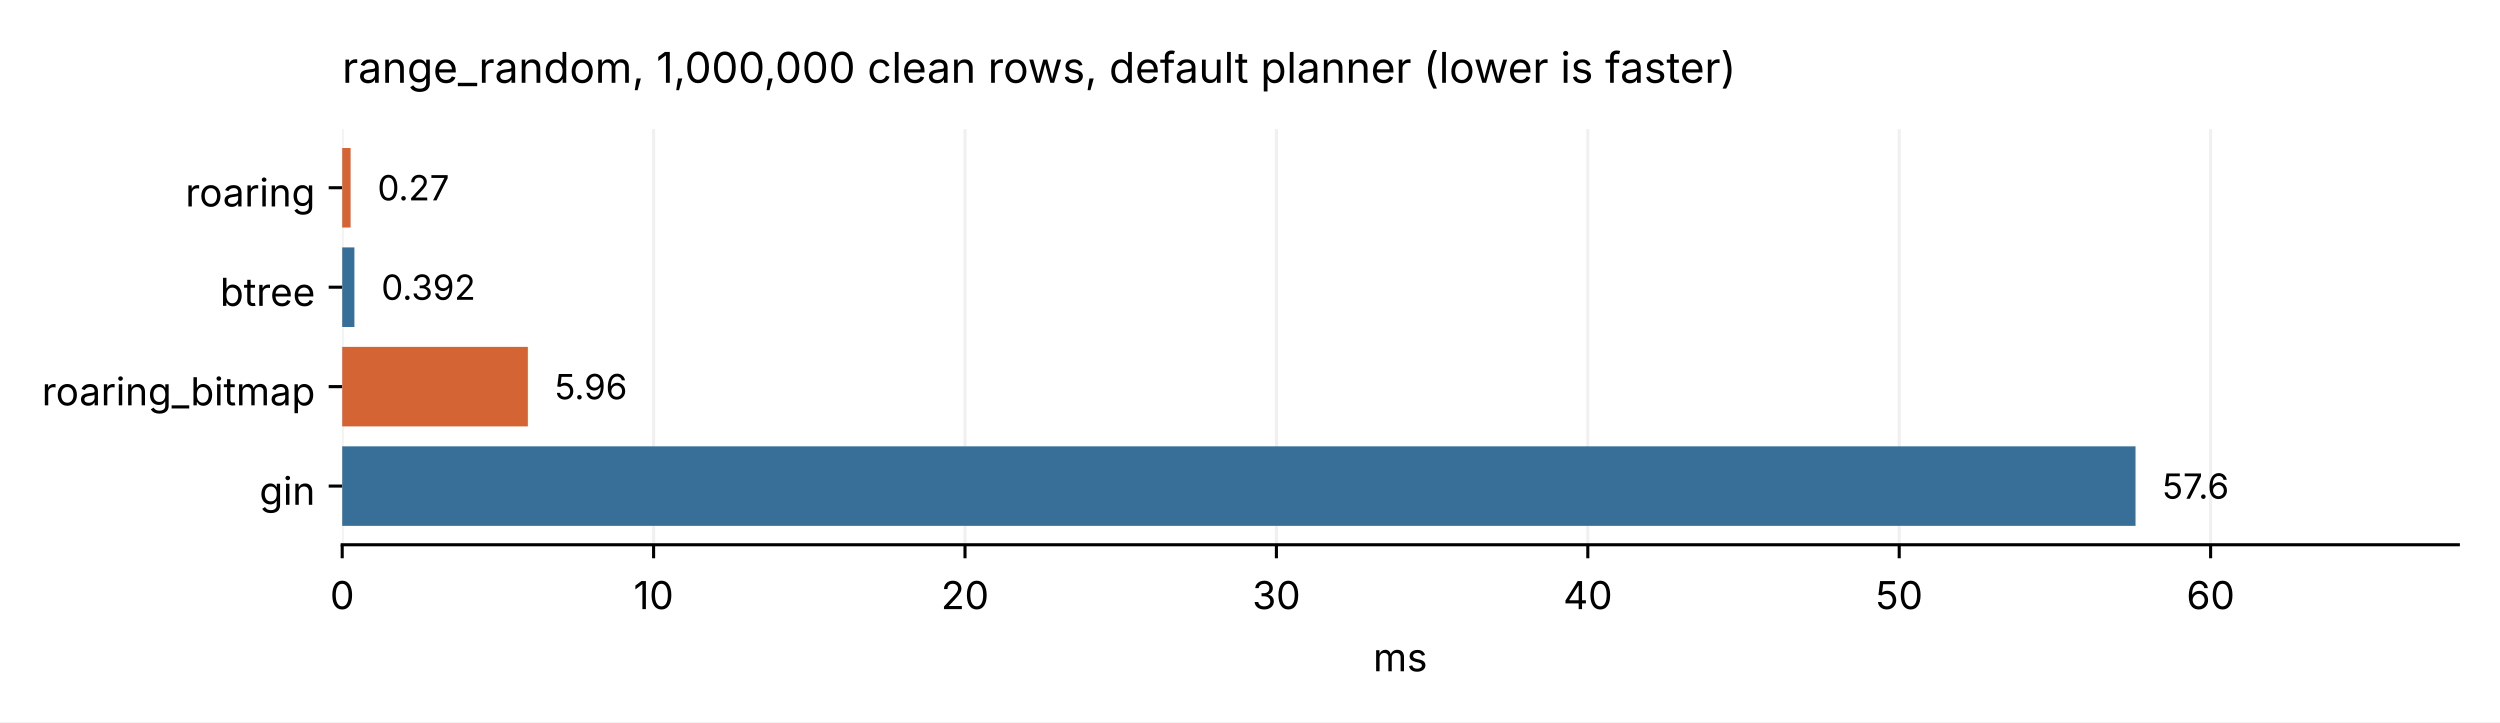
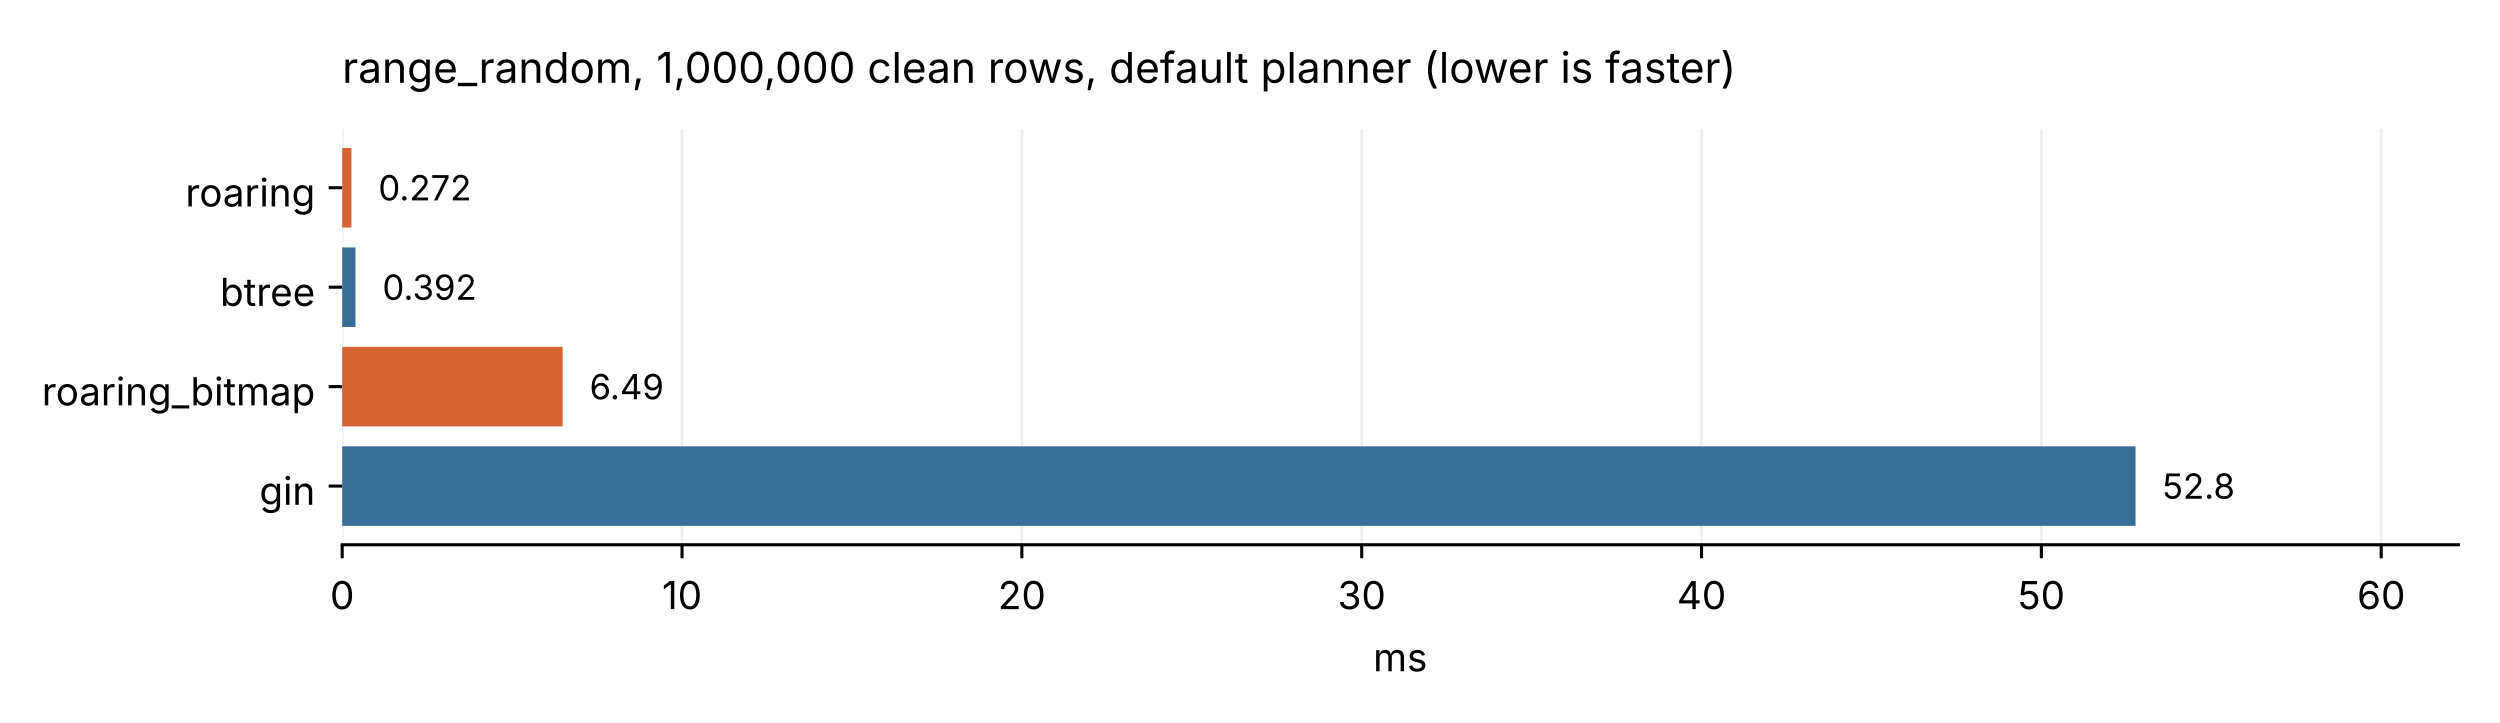
<svg xmlns="http://www.w3.org/2000/svg" xmlns:xlink="http://www.w3.org/1999/xlink" width="648pt" height="187.2pt" viewBox="0 0 648 187.2" version="1.1">
  <defs>
    <style type="text/css">*{stroke-linejoin: round; stroke-linecap: butt}</style>
  </defs>
  <g id="figure_1">
    <g id="patch_1">
      <path d="M 0 187.2  L 648 187.2  L 648 0  L 0 0  z " style="fill: #ffffff" />
    </g>
    <g id="axes_1">
      <g id="patch_2">
        <path d="M 88.698 141.201  L 637.2 141.201  L 637.2 33.456  L 88.698 33.456  z " style="fill: #ffffff" />
      </g>
      <g id="matplotlib.axis_1">
        <g id="xtick_1">
          <g id="line2d_1">
            <path d="M 88.698 141.201  L 88.698 33.456  " clip-path="url(#p7ad9705e81)" style="fill: none; stroke: #b0b0b0; stroke-opacity: 0.18; stroke-width: 0.8; stroke-linecap: square" />
          </g>
          <g id="line2d_2">
            <defs>
              <path id="me4f77a1013" d="M 0 0  L 0 3.5  " style="stroke: #000000; stroke-width: 0.8" />
            </defs>
            <g>
              <use xlink:href="#me4f77a1013" x="88.698" y="141.201" style="stroke: #000000; stroke-width: 0.8" />
            </g>
          </g>
          <g id="text_1">
            <text style="font-size: 10px; font-family: 'Inter', 'DejaVu Sans', 'Bitstream Vera Sans', 'Computer Modern Sans Serif', 'Lucida Grande', 'Verdana', 'Geneva', 'Lucid', 'Arial', 'Helvetica', 'Avant Garde', sans-serif; text-anchor: middle" x="88.698" y="157.888" transform="rotate(-0 88.6975 157.8883)">0</text>
          </g>
        </g>
        <g id="xtick_2">
          <g id="line2d_3">
-             <path d="M 169.413 141.201  L 169.413 33.456  " clip-path="url(#p7ad9705e81)" style="fill: none; stroke: #b0b0b0; stroke-opacity: 0.18; stroke-width: 0.8; stroke-linecap: square" />
+             <path d="M 176.782 141.201  L 176.782 33.456  " clip-path="url(#p7ad9705e81)" style="fill: none; stroke: #b0b0b0; stroke-opacity: 0.18; stroke-width: 0.8; stroke-linecap: square" />
          </g>
          <g id="line2d_4">
            <g>
-               <use xlink:href="#me4f77a1013" x="169.413" y="141.201" style="stroke: #000000; stroke-width: 0.8" />
+               <use xlink:href="#me4f77a1013" x="176.782" y="141.201" style="stroke: #000000; stroke-width: 0.8" />
            </g>
          </g>
          <g id="text_2">
-             <text style="font-size: 10px; font-family: 'Inter', 'DejaVu Sans', 'Bitstream Vera Sans', 'Computer Modern Sans Serif', 'Lucida Grande', 'Verdana', 'Geneva', 'Lucid', 'Arial', 'Helvetica', 'Avant Garde', sans-serif; text-anchor: middle" x="169.413" y="157.888" transform="rotate(-0 169.413 157.8883)">10</text>
+             <text style="font-size: 10px; font-family: 'Inter', 'DejaVu Sans', 'Bitstream Vera Sans', 'Computer Modern Sans Serif', 'Lucida Grande', 'Verdana', 'Geneva', 'Lucid', 'Arial', 'Helvetica', 'Avant Garde', sans-serif; text-anchor: middle" x="176.782" y="157.888" transform="rotate(-0 176.7824 157.8883)">10</text>
          </g>
        </g>
        <g id="xtick_3">
          <g id="line2d_5">
-             <path d="M 250.129 141.201  L 250.129 33.456  " clip-path="url(#p7ad9705e81)" style="fill: none; stroke: #b0b0b0; stroke-opacity: 0.18; stroke-width: 0.8; stroke-linecap: square" />
+             <path d="M 264.867 141.201  L 264.867 33.456  " clip-path="url(#p7ad9705e81)" style="fill: none; stroke: #b0b0b0; stroke-opacity: 0.18; stroke-width: 0.8; stroke-linecap: square" />
          </g>
          <g id="line2d_6">
            <g>
-               <use xlink:href="#me4f77a1013" x="250.129" y="141.201" style="stroke: #000000; stroke-width: 0.8" />
+               <use xlink:href="#me4f77a1013" x="264.867" y="141.201" style="stroke: #000000; stroke-width: 0.8" />
            </g>
          </g>
          <g id="text_3">
-             <text style="font-size: 10px; font-family: 'Inter', 'DejaVu Sans', 'Bitstream Vera Sans', 'Computer Modern Sans Serif', 'Lucida Grande', 'Verdana', 'Geneva', 'Lucid', 'Arial', 'Helvetica', 'Avant Garde', sans-serif; text-anchor: middle" x="250.129" y="157.888" transform="rotate(-0 250.1285 157.8883)">20</text>
+             <text style="font-size: 10px; font-family: 'Inter', 'DejaVu Sans', 'Bitstream Vera Sans', 'Computer Modern Sans Serif', 'Lucida Grande', 'Verdana', 'Geneva', 'Lucid', 'Arial', 'Helvetica', 'Avant Garde', sans-serif; text-anchor: middle" x="264.867" y="157.888" transform="rotate(-0 264.8672 157.8883)">20</text>
          </g>
        </g>
        <g id="xtick_4">
          <g id="line2d_7">
-             <path d="M 330.844 141.201  L 330.844 33.456  " clip-path="url(#p7ad9705e81)" style="fill: none; stroke: #b0b0b0; stroke-opacity: 0.18; stroke-width: 0.8; stroke-linecap: square" />
+             <path d="M 352.952 141.201  L 352.952 33.456  " clip-path="url(#p7ad9705e81)" style="fill: none; stroke: #b0b0b0; stroke-opacity: 0.18; stroke-width: 0.8; stroke-linecap: square" />
          </g>
          <g id="line2d_8">
            <g>
-               <use xlink:href="#me4f77a1013" x="330.844" y="141.201" style="stroke: #000000; stroke-width: 0.8" />
+               <use xlink:href="#me4f77a1013" x="352.952" y="141.201" style="stroke: #000000; stroke-width: 0.8" />
            </g>
          </g>
          <g id="text_4">
-             <text style="font-size: 10px; font-family: 'Inter', 'DejaVu Sans', 'Bitstream Vera Sans', 'Computer Modern Sans Serif', 'Lucida Grande', 'Verdana', 'Geneva', 'Lucid', 'Arial', 'Helvetica', 'Avant Garde', sans-serif; text-anchor: middle" x="330.844" y="157.888" transform="rotate(-0 330.8441 157.8883)">30</text>
+             <text style="font-size: 10px; font-family: 'Inter', 'DejaVu Sans', 'Bitstream Vera Sans', 'Computer Modern Sans Serif', 'Lucida Grande', 'Verdana', 'Geneva', 'Lucid', 'Arial', 'Helvetica', 'Avant Garde', sans-serif; text-anchor: middle" x="352.952" y="157.888" transform="rotate(-0 352.9521 157.8883)">30</text>
          </g>
        </g>
        <g id="xtick_5">
          <g id="line2d_9">
-             <path d="M 411.56 141.201  L 411.56 33.456  " clip-path="url(#p7ad9705e81)" style="fill: none; stroke: #b0b0b0; stroke-opacity: 0.18; stroke-width: 0.8; stroke-linecap: square" />
+             <path d="M 441.037 141.201  L 441.037 33.456  " clip-path="url(#p7ad9705e81)" style="fill: none; stroke: #b0b0b0; stroke-opacity: 0.18; stroke-width: 0.8; stroke-linecap: square" />
          </g>
          <g id="line2d_10">
            <g>
-               <use xlink:href="#me4f77a1013" x="411.56" y="141.201" style="stroke: #000000; stroke-width: 0.8" />
+               <use xlink:href="#me4f77a1013" x="441.037" y="141.201" style="stroke: #000000; stroke-width: 0.8" />
            </g>
          </g>
          <g id="text_5">
-             <text style="font-size: 10px; font-family: 'Inter', 'DejaVu Sans', 'Bitstream Vera Sans', 'Computer Modern Sans Serif', 'Lucida Grande', 'Verdana', 'Geneva', 'Lucid', 'Arial', 'Helvetica', 'Avant Garde', sans-serif; text-anchor: middle" x="411.56" y="157.888" transform="rotate(-0 411.5596 157.8883)">40</text>
+             <text style="font-size: 10px; font-family: 'Inter', 'DejaVu Sans', 'Bitstream Vera Sans', 'Computer Modern Sans Serif', 'Lucida Grande', 'Verdana', 'Geneva', 'Lucid', 'Arial', 'Helvetica', 'Avant Garde', sans-serif; text-anchor: middle" x="441.037" y="157.888" transform="rotate(-0 441.0369 157.8883)">40</text>
          </g>
        </g>
        <g id="xtick_6">
          <g id="line2d_11">
-             <path d="M 492.275 141.201  L 492.275 33.456  " clip-path="url(#p7ad9705e81)" style="fill: none; stroke: #b0b0b0; stroke-opacity: 0.18; stroke-width: 0.8; stroke-linecap: square" />
+             <path d="M 529.122 141.201  L 529.122 33.456  " clip-path="url(#p7ad9705e81)" style="fill: none; stroke: #b0b0b0; stroke-opacity: 0.18; stroke-width: 0.8; stroke-linecap: square" />
          </g>
          <g id="line2d_12">
            <g>
-               <use xlink:href="#me4f77a1013" x="492.275" y="141.201" style="stroke: #000000; stroke-width: 0.8" />
+               <use xlink:href="#me4f77a1013" x="529.122" y="141.201" style="stroke: #000000; stroke-width: 0.8" />
            </g>
          </g>
          <g id="text_6">
-             <text style="font-size: 10px; font-family: 'Inter', 'DejaVu Sans', 'Bitstream Vera Sans', 'Computer Modern Sans Serif', 'Lucida Grande', 'Verdana', 'Geneva', 'Lucid', 'Arial', 'Helvetica', 'Avant Garde', sans-serif; text-anchor: middle" x="492.275" y="157.888" transform="rotate(-0 492.2751 157.8883)">50</text>
+             <text style="font-size: 10px; font-family: 'Inter', 'DejaVu Sans', 'Bitstream Vera Sans', 'Computer Modern Sans Serif', 'Lucida Grande', 'Verdana', 'Geneva', 'Lucid', 'Arial', 'Helvetica', 'Avant Garde', sans-serif; text-anchor: middle" x="529.122" y="157.888" transform="rotate(-0 529.1218 157.8883)">50</text>
          </g>
        </g>
        <g id="xtick_7">
          <g id="line2d_13">
-             <path d="M 572.991 141.201  L 572.991 33.456  " clip-path="url(#p7ad9705e81)" style="fill: none; stroke: #b0b0b0; stroke-opacity: 0.18; stroke-width: 0.8; stroke-linecap: square" />
+             <path d="M 617.207 141.201  L 617.207 33.456  " clip-path="url(#p7ad9705e81)" style="fill: none; stroke: #b0b0b0; stroke-opacity: 0.18; stroke-width: 0.8; stroke-linecap: square" />
          </g>
          <g id="line2d_14">
            <g>
-               <use xlink:href="#me4f77a1013" x="572.991" y="141.201" style="stroke: #000000; stroke-width: 0.8" />
+               <use xlink:href="#me4f77a1013" x="617.207" y="141.201" style="stroke: #000000; stroke-width: 0.8" />
            </g>
          </g>
          <g id="text_7">
-             <text style="font-size: 10px; font-family: 'Inter', 'DejaVu Sans', 'Bitstream Vera Sans', 'Computer Modern Sans Serif', 'Lucida Grande', 'Verdana', 'Geneva', 'Lucid', 'Arial', 'Helvetica', 'Avant Garde', sans-serif; text-anchor: middle" x="572.991" y="157.888" transform="rotate(-0 572.9906 157.8883)">60</text>
+             <text style="font-size: 10px; font-family: 'Inter', 'DejaVu Sans', 'Bitstream Vera Sans', 'Computer Modern Sans Serif', 'Lucida Grande', 'Verdana', 'Geneva', 'Lucid', 'Arial', 'Helvetica', 'Avant Garde', sans-serif; text-anchor: middle" x="617.207" y="157.888" transform="rotate(-0 617.2067 157.8883)">60</text>
          </g>
        </g>
        <g id="text_8">
          <text style="font-size: 10px; font-family: 'Inter', 'DejaVu Sans', 'Bitstream Vera Sans', 'Computer Modern Sans Serif', 'Lucida Grande', 'Verdana', 'Geneva', 'Lucid', 'Arial', 'Helvetica', 'Avant Garde', sans-serif; text-anchor: middle" x="362.949" y="173.988" transform="rotate(-0 362.9488 173.9879)">ms</text>
        </g>
      </g>
      <g id="matplotlib.axis_2">
        <g id="ytick_1">
          <g id="line2d_15">
            <defs>
              <path id="m56eb21a042" d="M 0 0  L -3.5 0  " style="stroke: #000000; stroke-width: 0.8" />
            </defs>
            <g>
              <use xlink:href="#m56eb21a042" x="88.698" y="48.664" style="stroke: #000000; stroke-width: 0.8" />
            </g>
          </g>
          <g id="text_9">
            <text style="font-size: 10px; font-family: 'Inter', 'DejaVu Sans', 'Bitstream Vera Sans', 'Computer Modern Sans Serif', 'Lucida Grande', 'Verdana', 'Geneva', 'Lucid', 'Arial', 'Helvetica', 'Avant Garde', sans-serif; text-anchor: end" x="81.698" y="53.508" transform="rotate(-0 81.6975 53.50796)">roaring</text>
          </g>
        </g>
        <g id="ytick_2">
          <g id="line2d_16">
            <g>
              <use xlink:href="#m56eb21a042" x="88.698" y="74.44" style="stroke: #000000; stroke-width: 0.8" />
            </g>
          </g>
          <g id="text_10">
            <text style="font-size: 10px; font-family: 'Inter', 'DejaVu Sans', 'Bitstream Vera Sans', 'Computer Modern Sans Serif', 'Lucida Grande', 'Verdana', 'Geneva', 'Lucid', 'Arial', 'Helvetica', 'Avant Garde', sans-serif; text-anchor: end" x="81.698" y="79.284" transform="rotate(-0 81.6975 79.28416)">btree</text>
          </g>
        </g>
        <g id="ytick_3">
          <g id="line2d_17">
            <g>
              <use xlink:href="#m56eb21a042" x="88.698" y="100.217" style="stroke: #000000; stroke-width: 0.8" />
            </g>
          </g>
          <g id="text_11">
            <text style="font-size: 10px; font-family: 'Inter', 'DejaVu Sans', 'Bitstream Vera Sans', 'Computer Modern Sans Serif', 'Lucida Grande', 'Verdana', 'Geneva', 'Lucid', 'Arial', 'Helvetica', 'Avant Garde', sans-serif; text-anchor: end" x="81.698" y="105.06" transform="rotate(-0 81.6975 105.0604)">roaring_bitmap</text>
          </g>
        </g>
        <g id="ytick_4">
          <g id="line2d_18">
            <g>
              <use xlink:href="#m56eb21a042" x="88.698" y="125.993" style="stroke: #000000; stroke-width: 0.8" />
            </g>
          </g>
          <g id="text_12">
            <text style="font-size: 10px; font-family: 'Inter', 'DejaVu Sans', 'Bitstream Vera Sans', 'Computer Modern Sans Serif', 'Lucida Grande', 'Verdana', 'Geneva', 'Lucid', 'Arial', 'Helvetica', 'Avant Garde', sans-serif; text-anchor: end" x="81.698" y="130.837" transform="rotate(-0 81.6975 130.8366)">gin</text>
          </g>
        </g>
      </g>
      <g id="patch_3">
-         <path d="M 88.698 38.354  L 90.877 38.354  L 90.877 58.975  L 88.698 58.975  z " clip-path="url(#p7ad9705e81)" style="fill: #d56435" />
+         <path d="M 88.698 38.354  L 91.093 38.354  L 91.093 58.975  L 88.698 58.975  z " clip-path="url(#p7ad9705e81)" style="fill: #d56435" />
      </g>
      <g id="patch_4">
-         <path d="M 88.698 64.13  L 91.862 64.13  L 91.862 84.751  L 88.698 84.751  z " clip-path="url(#p7ad9705e81)" style="fill: #376f98" />
+         <path d="M 88.698 64.13  L 92.15 64.13  L 92.15 84.751  L 88.698 84.751  z " clip-path="url(#p7ad9705e81)" style="fill: #376f98" />
      </g>
      <g id="patch_5">
-         <path d="M 88.698 89.906  L 136.82 89.906  L 136.82 110.527  L 88.698 110.527  z " clip-path="url(#p7ad9705e81)" style="fill: #d56435" />
+         <path d="M 88.698 89.906  L 145.838 89.906  L 145.838 110.527  L 88.698 110.527  z " clip-path="url(#p7ad9705e81)" style="fill: #d56435" />
      </g>
      <g id="patch_6">
        <path d="M 88.698 115.682  L 553.53 115.682  L 553.53 136.303  L 88.698 136.303  z " clip-path="url(#p7ad9705e81)" style="fill: #376f98" />
      </g>
      <g id="patch_7">
        <path d="M 88.698 141.201  L 637.2 141.201  " style="fill: none; stroke: #000000; stroke-width: 0.8; stroke-linejoin: miter; stroke-linecap: square" />
      </g>
      <g id="text_13">
-         <text style="font-size: 9px; font-family: 'Inter', 'DejaVu Sans', 'Bitstream Vera Sans', 'Computer Modern Sans Serif', 'Lucida Grande', 'Verdana', 'Geneva', 'Lucid', 'Arial', 'Helvetica', 'Avant Garde', sans-serif; text-anchor: start" x="97.849" y="51.938" transform="rotate(-0 97.84931 51.93814)">0.27</text>
+         <text style="font-size: 9px; font-family: 'Inter', 'DejaVu Sans', 'Bitstream Vera Sans', 'Computer Modern Sans Serif', 'Lucida Grande', 'Verdana', 'Geneva', 'Lucid', 'Arial', 'Helvetica', 'Avant Garde', sans-serif; text-anchor: start" x="98.066" y="51.938" transform="rotate(-0 98.0659 51.93814)">0.272</text>
      </g>
      <g id="text_14">
-         <text style="font-size: 9px; font-family: 'Inter', 'DejaVu Sans', 'Bitstream Vera Sans', 'Computer Modern Sans Serif', 'Lucida Grande', 'Verdana', 'Geneva', 'Lucid', 'Arial', 'Helvetica', 'Avant Garde', sans-serif; text-anchor: start" x="98.834" y="77.714" transform="rotate(-0 98.83404 77.71434)">0.392</text>
+         <text style="font-size: 9px; font-family: 'Inter', 'DejaVu Sans', 'Bitstream Vera Sans', 'Computer Modern Sans Serif', 'Lucida Grande', 'Verdana', 'Geneva', 'Lucid', 'Arial', 'Helvetica', 'Avant Garde', sans-serif; text-anchor: start" x="99.123" y="77.714" transform="rotate(-0 99.12292 77.71434)">0.392</text>
      </g>
      <g id="text_15">
-         <text style="font-size: 9px; font-family: 'Inter', 'DejaVu Sans', 'Bitstream Vera Sans', 'Computer Modern Sans Serif', 'Lucida Grande', 'Verdana', 'Geneva', 'Lucid', 'Arial', 'Helvetica', 'Avant Garde', sans-serif; text-anchor: start" x="143.793" y="103.491" transform="rotate(-0 143.7926 103.4905)">5.96</text>
+         <text style="font-size: 9px; font-family: 'Inter', 'DejaVu Sans', 'Bitstream Vera Sans', 'Computer Modern Sans Serif', 'Lucida Grande', 'Verdana', 'Geneva', 'Lucid', 'Arial', 'Helvetica', 'Avant Garde', sans-serif; text-anchor: start" x="152.811" y="103.491" transform="rotate(-0 152.8106 103.4905)">6.49</text>
      </g>
      <g id="text_16">
-         <text style="font-size: 9px; font-family: 'Inter', 'DejaVu Sans', 'Bitstream Vera Sans', 'Computer Modern Sans Serif', 'Lucida Grande', 'Verdana', 'Geneva', 'Lucid', 'Arial', 'Helvetica', 'Avant Garde', sans-serif; text-anchor: start" x="560.503" y="129.267" transform="rotate(-0 560.5026 129.2667)">57.6</text>
+         <text style="font-size: 9px; font-family: 'Inter', 'DejaVu Sans', 'Bitstream Vera Sans', 'Computer Modern Sans Serif', 'Lucida Grande', 'Verdana', 'Geneva', 'Lucid', 'Arial', 'Helvetica', 'Avant Garde', sans-serif; text-anchor: start" x="560.503" y="129.267" transform="rotate(-0 560.5026 129.2667)">52.8</text>
      </g>
      <g id="text_17">
        <text style="font-size: 11px; font-family: 'Inter', 'DejaVu Sans', 'Bitstream Vera Sans', 'Computer Modern Sans Serif', 'Lucida Grande', 'Verdana', 'Geneva', 'Lucid', 'Arial', 'Helvetica', 'Avant Garde', sans-serif; text-anchor: start" x="88.698" y="21.456" transform="rotate(-0 88.6975 21.45625)">range_random, 1,000,000 clean rows, default planner (lower is faster)</text>
      </g>
    </g>
  </g>
  <defs>
    <clipPath id="p7ad9705e81">
      <rect x="88.698" y="33.456" width="548.503" height="107.745" />
    </clipPath>
  </defs>
</svg>
